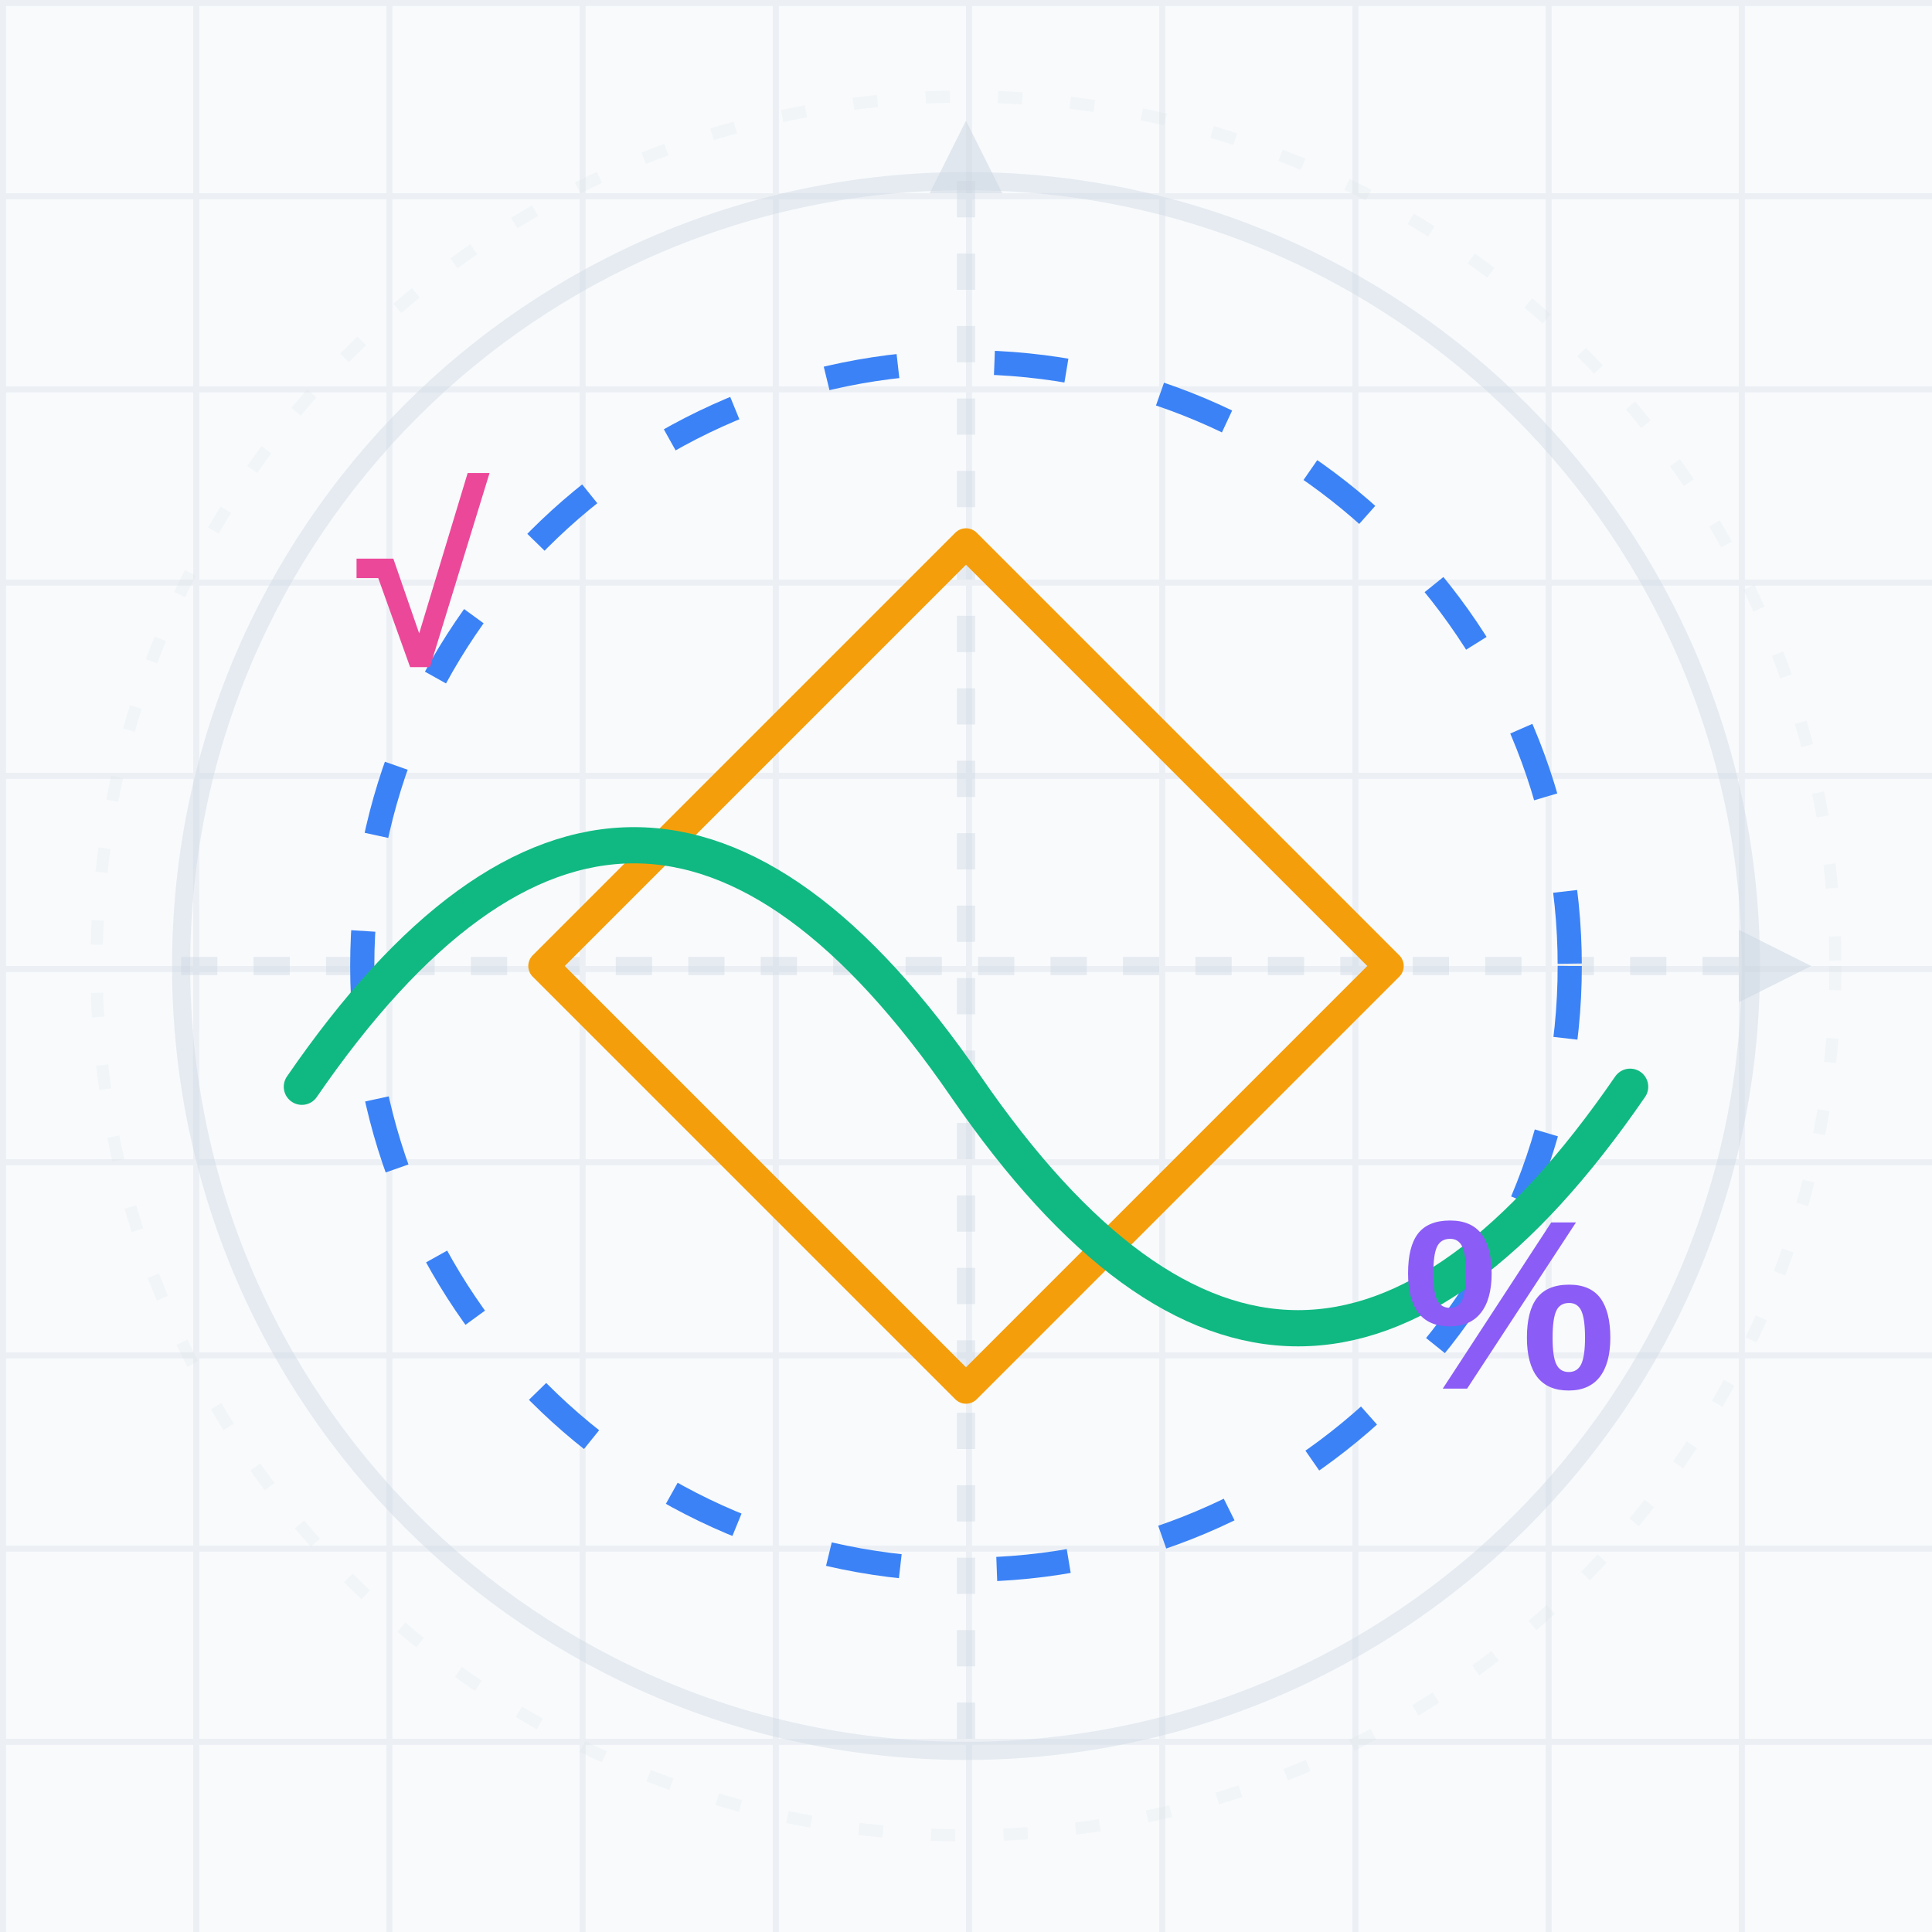
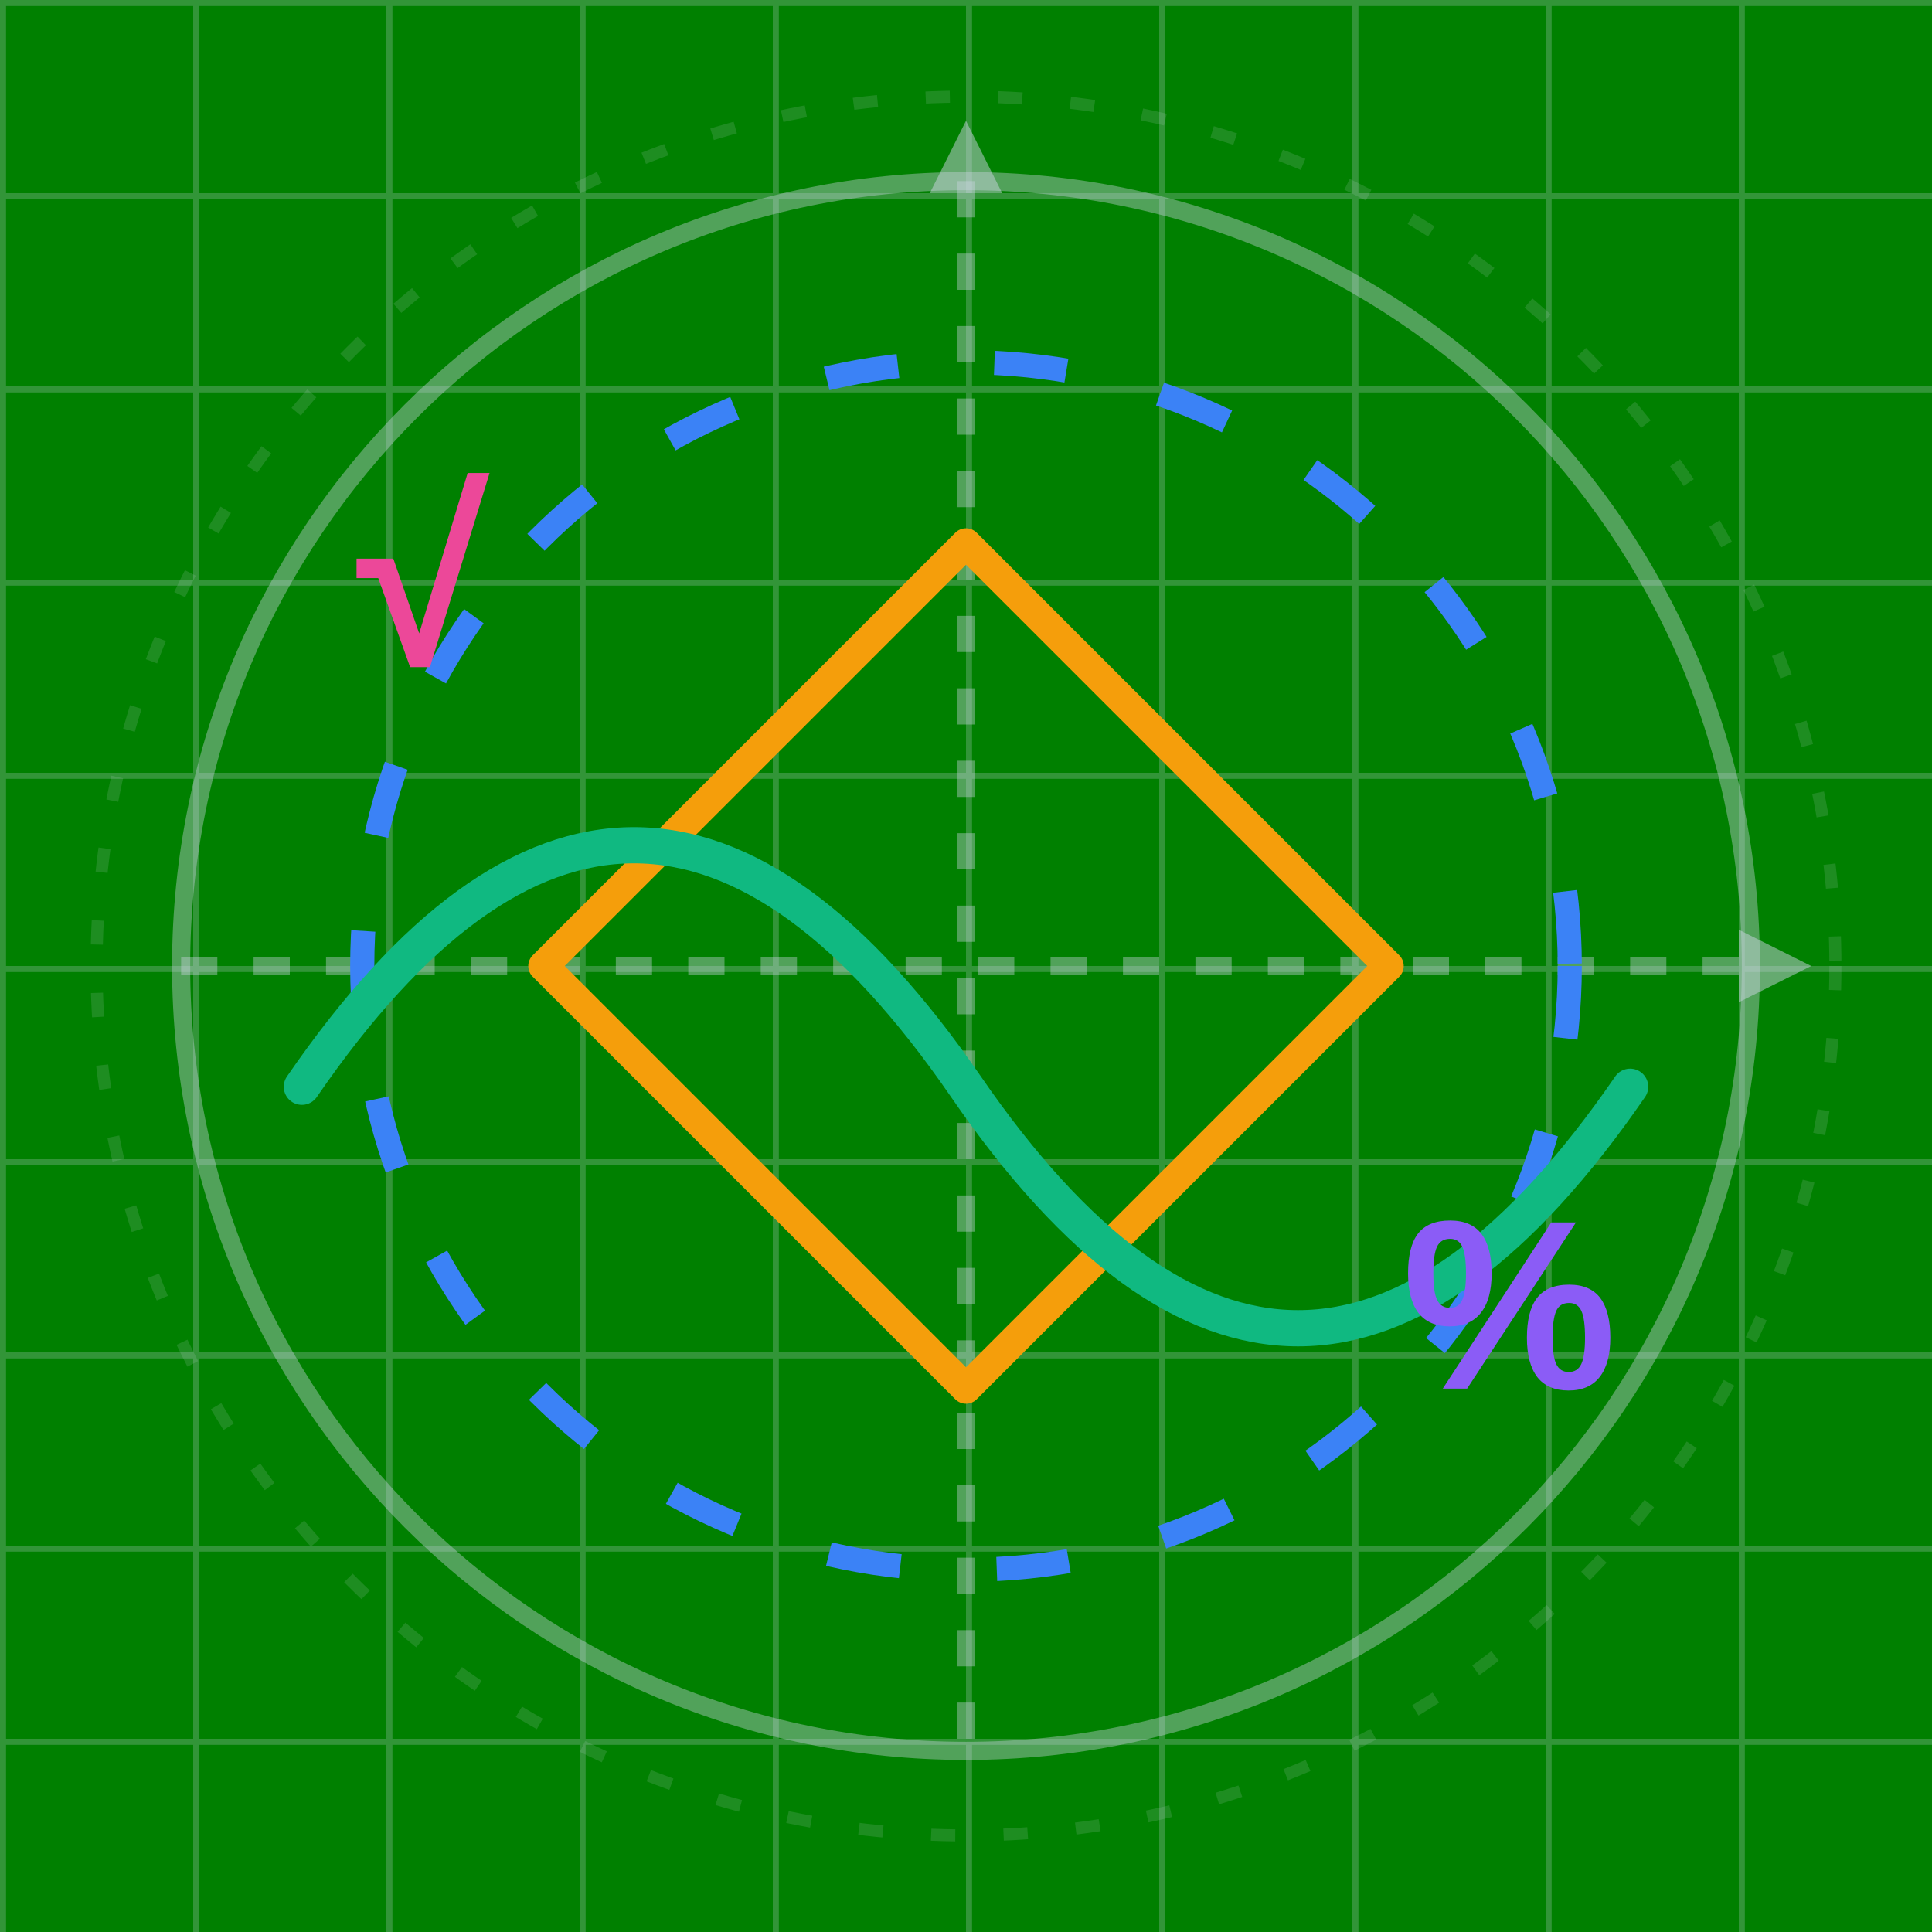
<svg xmlns="http://www.w3.org/2000/svg" viewBox="0 0 160 160" width="100%" height="100%">
  <defs>
    <pattern id="math-grid" width="16" height="16" patternUnits="userSpaceOnUse">
      <path d="M 16 0 L 0 0 0 16" fill="none" stroke="rgba(203, 213, 225, 0.25)" stroke-width="1" />
    </pattern>
  </defs>
-   <rect width="100%" height="100%" fill="#f8fafc" />
+   <rect width="100%" height="100%" fill="#008000" />
  <rect width="100%" height="100%" fill="url(#math-grid)" />
  <line x1="80" y1="15" x2="80" y2="145" stroke="rgba(203, 213, 225, 0.4)" stroke-width="1.5" stroke-dasharray="3 3" />
  <line x1="15" y1="80" x2="145" y2="80" stroke="rgba(203, 213, 225, 0.4)" stroke-width="1.5" stroke-dasharray="3 3" />
  <polygon points="80,10 83,16 77,16" fill="rgba(203, 213, 225, 0.5)" />
  <polygon points="150,80 144,83 144,77" fill="rgba(203, 213, 225, 0.5)" />
  <circle cx="80" cy="80" r="72" fill="none" stroke="rgba(203, 213, 225, 0.15)" stroke-width="1" stroke-dasharray="2 4" />
  <circle cx="80" cy="80" r="65" fill="none" stroke="rgba(203, 213, 225, 0.4)" stroke-width="1.5" />
  <circle cx="80" cy="80" r="50" class="gsap-rotate-cw" fill="none" stroke="#3b82f6" stroke-width="2" stroke-dasharray="6 8" />
  <polygon points="80,45 115,80 80,115 45,80" class="gsap-pulse-rotate" fill="none" stroke="#f59e0b" stroke-width="2.5" stroke-linejoin="round" />
  <path d="M 25 90 Q 52.5 50, 80 90 T 135 90" class="gsap-float-y" fill="none" stroke="#10b981" stroke-width="3" stroke-linecap="round" />
  <text x="35" y="55" class="gsap-bounce-1" font-family="'Arial Rounded MT Bold', 'Arial', sans-serif" font-size="20" font-weight="bold" fill="#ec4899" text-anchor="middle">√</text>
  <text x="125" y="115" class="gsap-bounce-2" font-family="'Arial Rounded MT Bold', 'Arial', sans-serif" font-size="20" font-weight="bold" fill="#8b5cf6" text-anchor="middle">%</text>
</svg>
